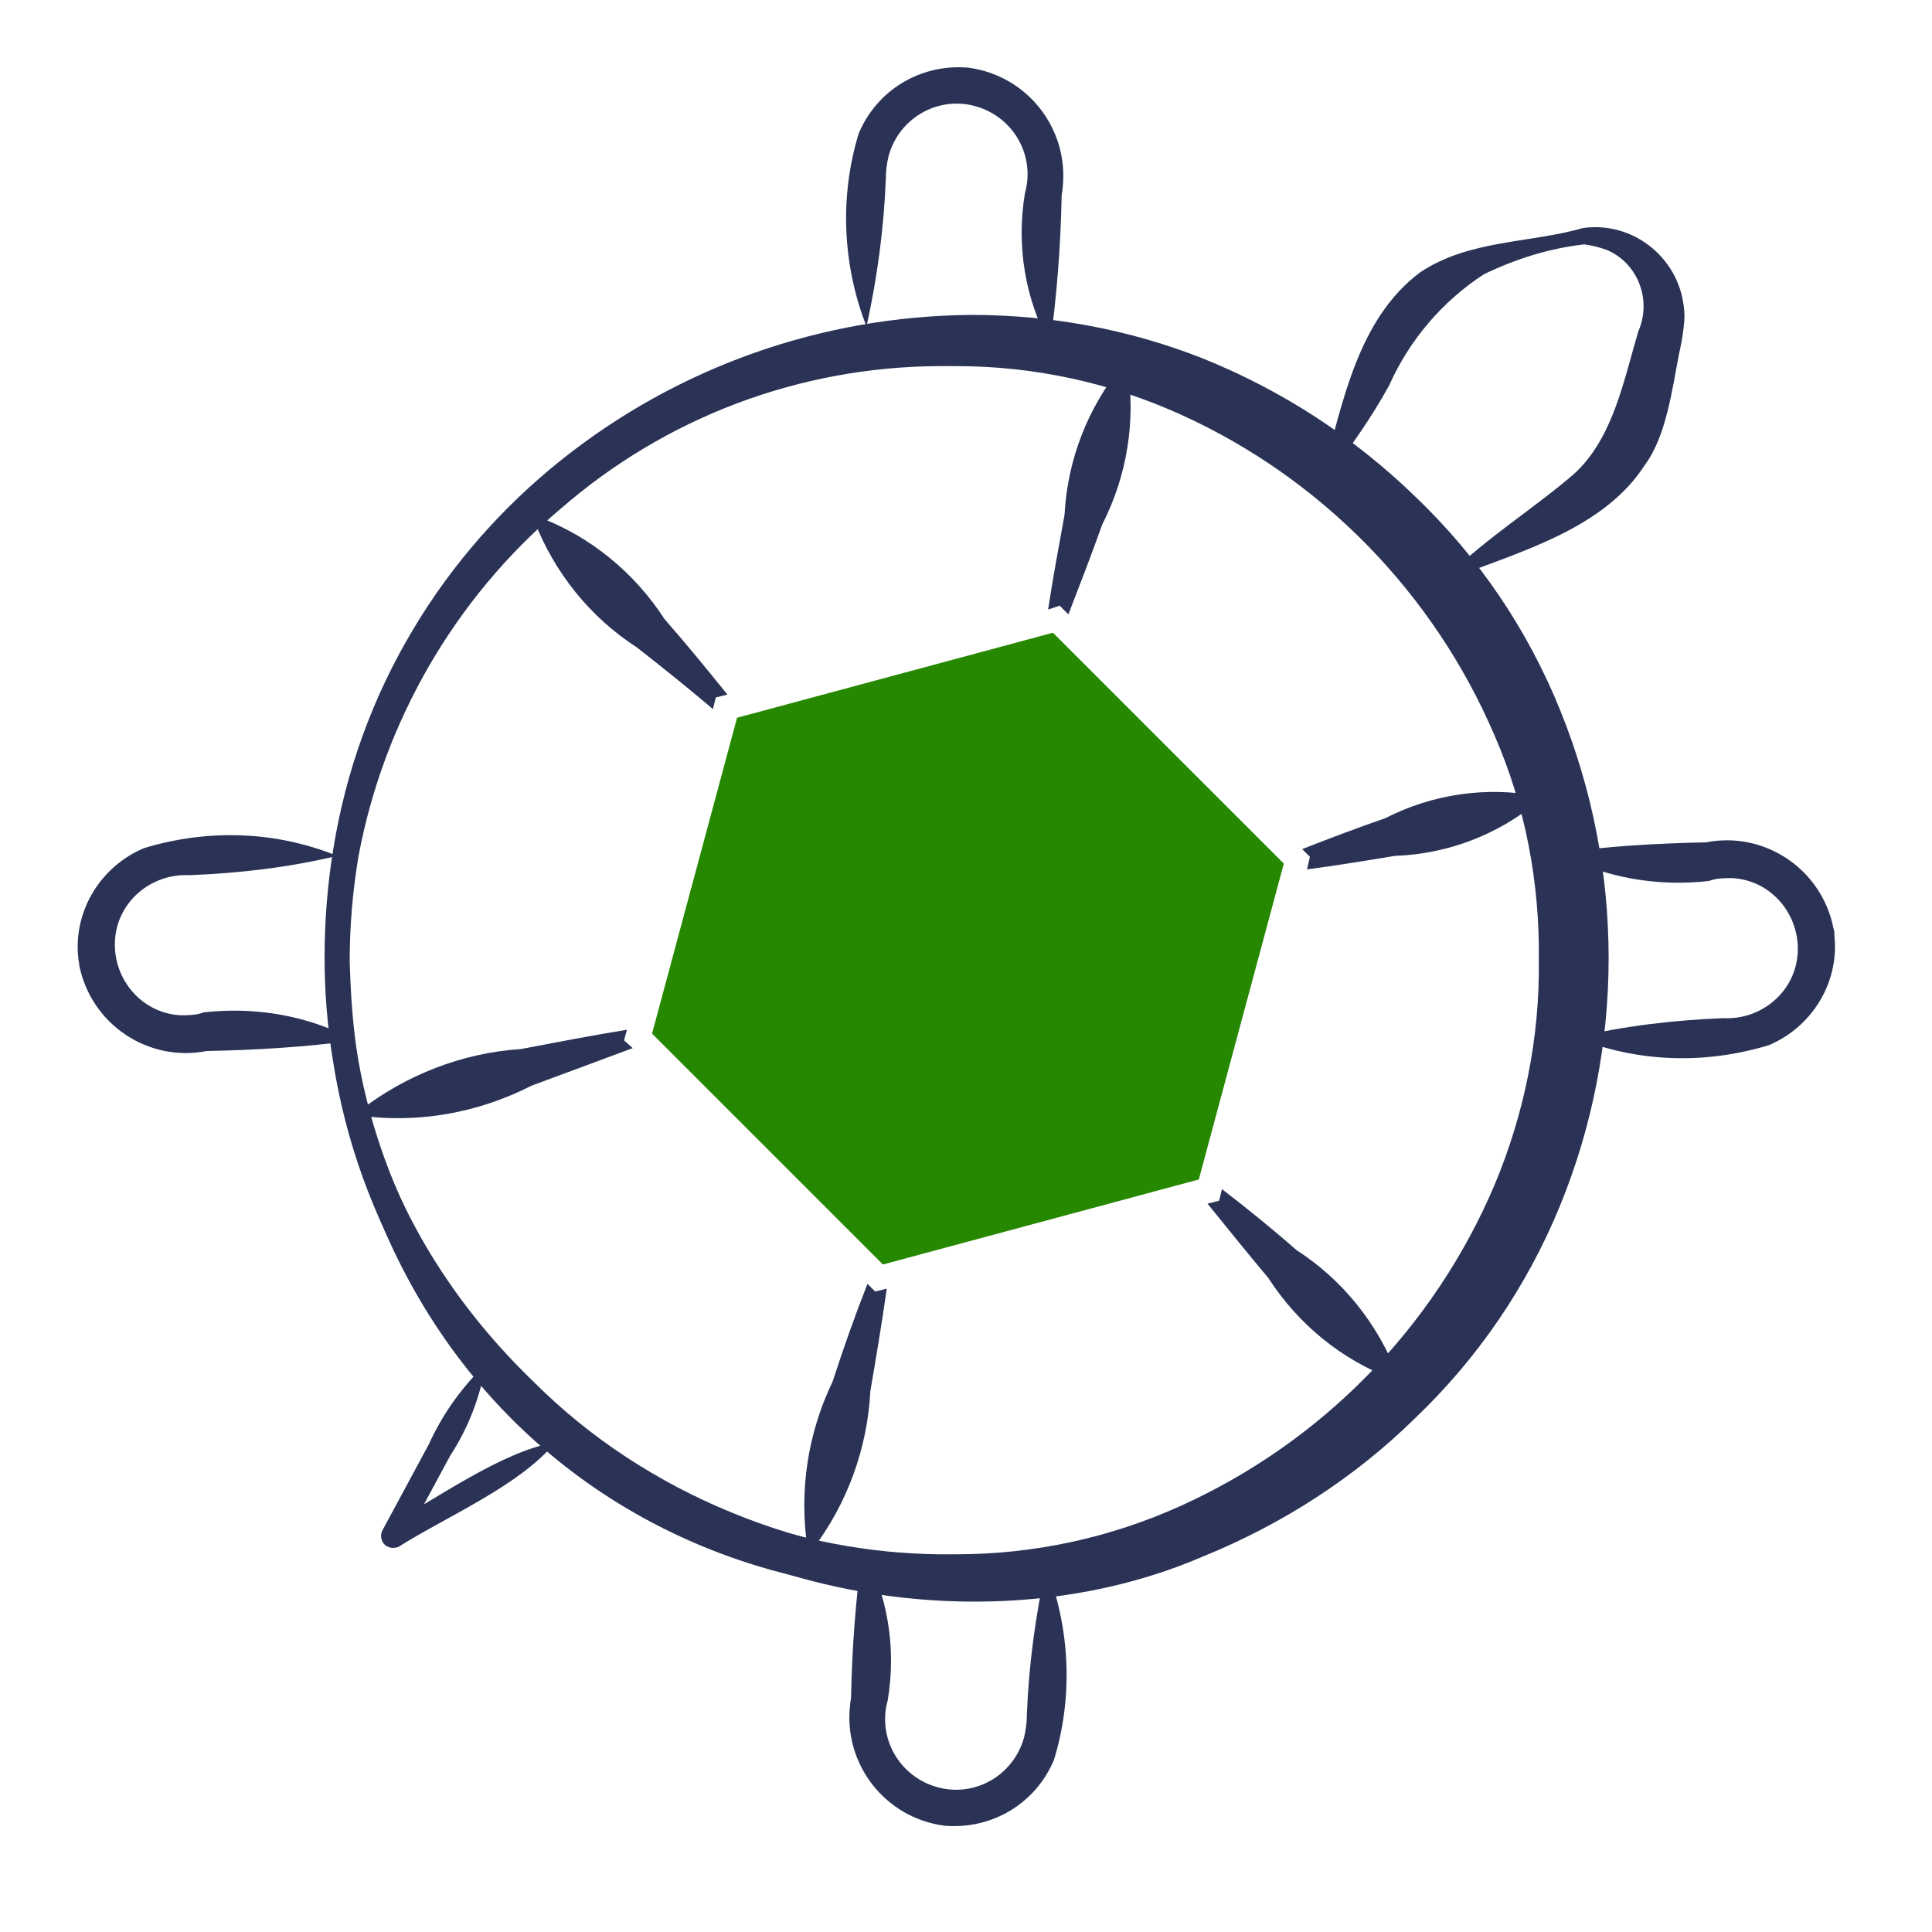
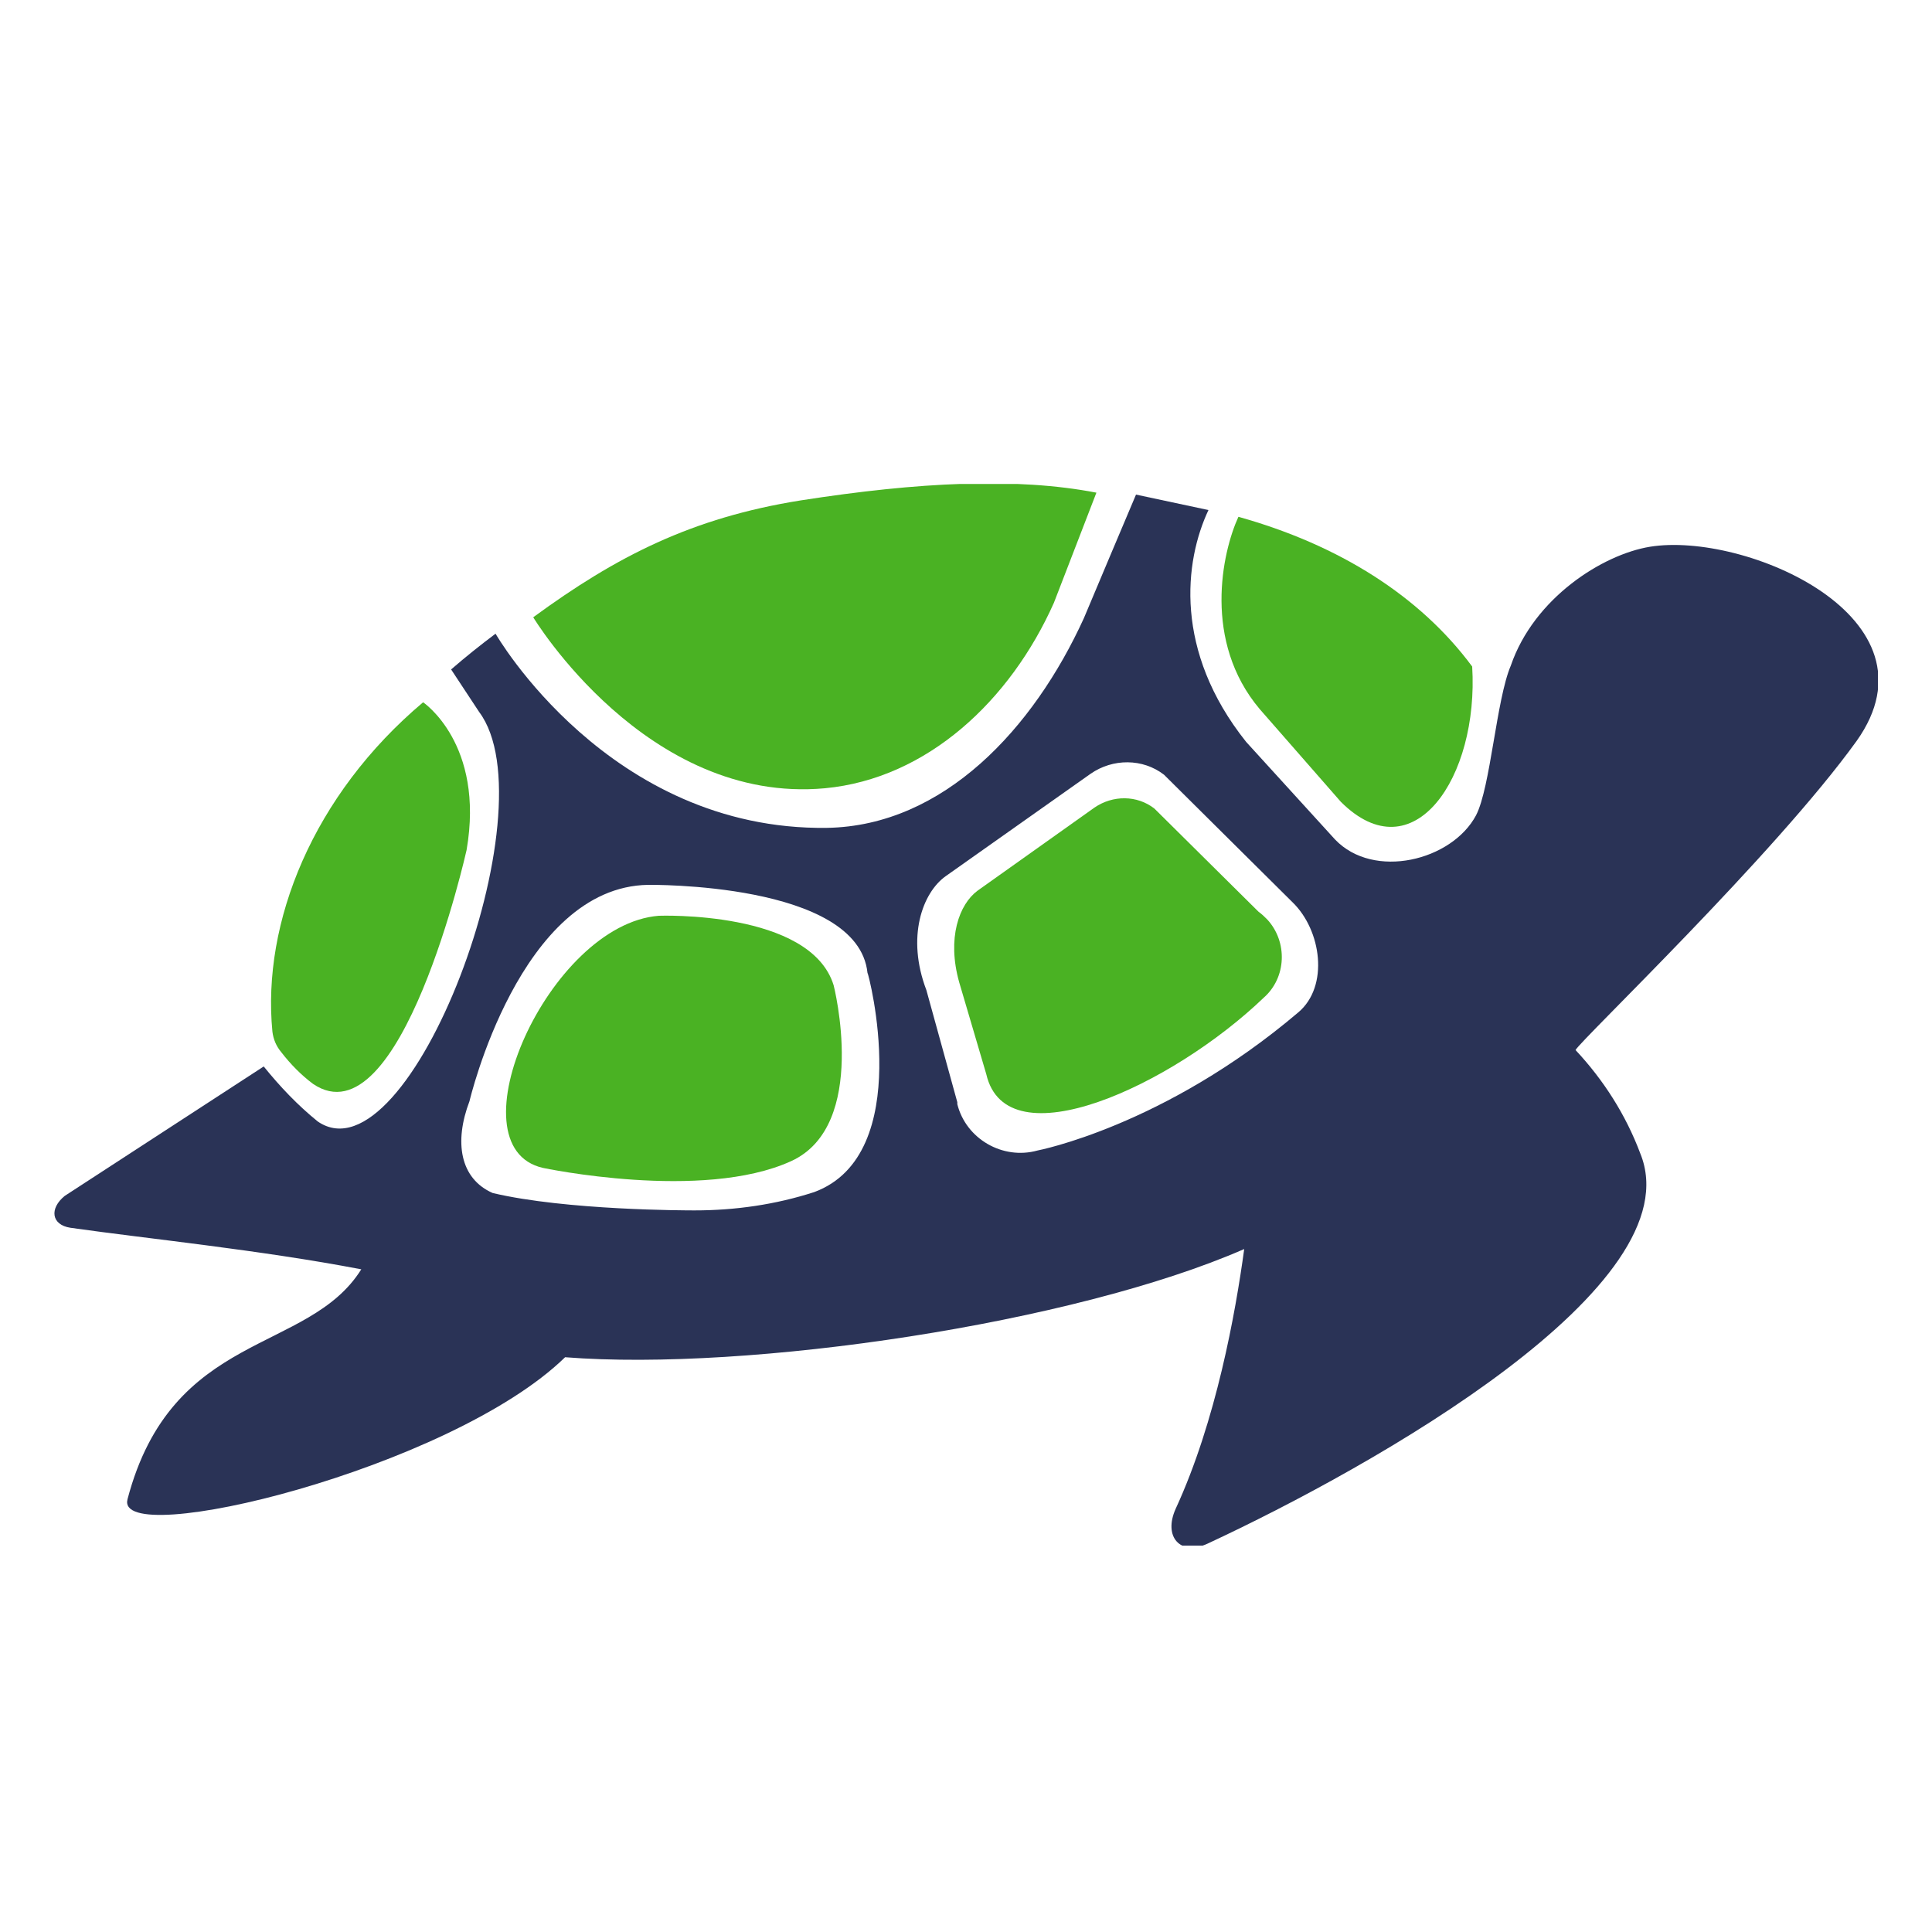
<svg xmlns="http://www.w3.org/2000/svg" xmlns:xlink="http://www.w3.org/1999/xlink" version="1.1" id="レイヤー_1" x="0px" y="0px" viewBox="0 0 200 200" style="enable-background:new 0 0 200 200;" xml:space="preserve">
  <style type="text/css">
- 	.st0{clip-path:url(#SVGID_00000103242276299154994950000007551748509007612335_);}
- 	.st1{fill:#2A3356;}
- 	.st2{fill:#258800;}
- 	.st3{fill:#161D55;}
- 	.st4{fill:#161D55;stroke:#161D55;}
+ 	.st0{clip-path:url(#SVGID_00000175297994097838181260000007315928795555973566_);}
+ 	.st1{clip-path:url(#SVGID_00000084505502535233597750000012732267107780226219_);}
+ 	.st2{fill:#4AB223;}
+ 	.st3{fill:#2A3356;}
</style>
  <g>
    <g>
      <g>
-         <defs>
-           <rect id="SVGID_1_" x="-32240" y="20952" width="200" height="200" />
-         </defs>
-         <clipPath id="SVGID_00000160154392819896152190000010873906161085402287_">
-           <use xlink:href="#SVGID_1_" style="overflow:visible;" />
-         </clipPath>
-         <g id="グループ_56397" transform="translate(-16120 10476)" style="clip-path:url(#SVGID_00000160154392819896152190000010873906161085402287_);">
-           <path id="パス_104938" d="M16261.3-10333.1c-29.4,29.8-79.7,21.9-95-18.3c-18.1-48.5,27.9-97.2,77.1-77.7      C16283.1-10413,16291.3-10362.5,16261.3-10333.1 M16261-10333.4c34.3-35,8-95.4-40.5-95.8c-50.3-0.2-76.2,59.3-39.3,94.7      C16202.2-10313.6,16239.8-10311.5,16261-10333.4" />
-           <path id="パス_104939" d="M16163-10373.9c0.1-51.5,62.2-78,99.5-42c23.4,22.3,23.5,61.7,0,84      C16225.3-10295.9,16163.1-10322.3,16163-10373.9 M16163-10373.9c-0.4,31,26.6,57.4,57.5,56.3c29.9,0,55.8-26.6,55.2-56.3      c0.6-29.7-25.3-56.3-55.2-56.3C16189.6-10431.2,16162.7-10404.9,16163-10373.9" />
-           <path id="パス_104939_-_アウトライン" d="M16222.2-10314.2c-14,0-27.5-4.8-38.4-13.6c-5.5-4.4-10.1-9.7-13.7-15.8      c-3.8-6.3-6.3-13.3-7.4-20.6c-0.6-3.2-0.8-6.5-0.8-9.8c0-3.4,0.2-6.7,0.8-10c1.2-7.2,3.7-14.2,7.5-20.5      c3.6-6,8.2-11.3,13.7-15.7c10.9-8.7,24.3-13.5,38.3-13.5c7.3,0,14.6,1.4,21.4,4.1c7.3,2.9,14,7.3,19.7,12.8      c5.8,5.6,10.4,12.3,13.5,19.8c6,14.8,6,31.3,0,46.1c-3,7.5-7.6,14.2-13.5,19.8c-5.7,5.5-12.4,9.9-19.7,12.8      C16236.8-10315.5,16229.5-10314.2,16222.2-10314.2z M16221.2-10316.4c0.3,0,0.7,0,1,0c7.1,0,14-1.3,20.6-3.9      c7.1-2.8,13.5-7,19-12.4c5.6-5.3,10-11.8,12.9-19c5.8-14.2,5.8-30.1,0-44.4c-2.9-7.2-7.3-13.7-12.9-19      c-5.5-5.3-11.9-9.5-19-12.4c-6.6-2.6-13.5-3.9-20.6-3.9h-0.3c7,0.2,14,1.8,20.4,4.7c13.6,6.2,24.4,17.2,30.3,31      c2.9,6.9,4.4,14.3,4.3,21.8c0.1,7.5-1.3,14.9-4.3,21.8c-5.9,13.7-16.7,24.8-30.3,30.9      C16235.6-10318.1,16228.4-10316.5,16221.2-10316.4L16221.2-10316.4z M16164.9-10364.5c2.3,12.7,8.9,24.2,18.7,32.5      c9.8,8.5,22.2,13.2,35.2,13.3c0.6,0,1.1,0,1.7,0l0,0c7.2,0,14.3-1.6,20.9-4.5c13.1-5.9,23.5-16.5,29.2-29.8      c2.8-6.6,4.2-13.7,4.1-20.9l0,0c0.1-7.2-1.3-14.3-4.1-20.9c-5.6-13.2-16-23.8-29.1-29.8c-6.6-3-13.7-4.5-20.9-4.5l0,0      c-0.6,0-1.1,0-1.7,0c-12.9,0.1-25.3,4.8-35.1,13.2c-9.8,8.3-16.4,19.7-18.7,32.3c-0.5,3.2-0.8,6.4-0.8,9.7l0,0      C16164.2-10370.7,16164.4-10367.6,16164.9-10364.5z" />
-           <path id="パス_104940" d="M16254.6-10419.1c1.8-6.6,3.2-14.3,9-18.6c4.6-3.1,10.1-2.6,15.2-4.2c4.6-0.6,8.8,2.7,9.3,7.2      c0.1,0.6,0.1,1.3,0,1.9c-0.1,0.9-0.3,1.8-0.4,2.6c-0.6,3.2-1.2,7.6-3.1,10.3c-3.9,6-11.6,8.1-18,10.6l-0.2-0.4      c3.6-3.5,7.8-6.1,11.5-9.3c3.7-3.3,4.7-8.8,6-13.3c1.3-2.9,0-6.2-2.8-7.5c-0.7-0.3-1.4-0.5-2.2-0.5c-3.2,0.4-6.4,1.3-9.4,2.7      c-3.9,2.5-6.9,6.1-8.8,10.3c-1.7,3-3.6,5.8-5.7,8.4L16254.6-10419.1z" />
-           <path id="パス_104941" d="M16276.4-10383.8c4.6-0.6,9.2-0.9,13.8-1c5.5-1.1,10.8,2.5,11.8,8c0,0.2,0.1,0.5,0.1,0.7      c0.4,4.3-2,8.4-6.1,10.1c-5.9,1.8-12.2,1.6-18-0.7c4.5-1,9.1-1.7,13.8-1.8c3.6,0.2,6.7-2.5,6.9-6.1s-2.5-6.7-6.1-6.9      c-0.7,0-1.5,0-2.2,0.2C16285.6-10380.6,16280.7-10381.4,16276.4-10383.8" />
-           <path id="パス_104942" d="M16229.2-10430.9c-2.3-4.3-3.1-9.2-2.4-14.1c1-3.5-1.1-7.1-4.6-8.1s-7.1,1.1-8.1,4.6      c-0.2,0.7-0.3,1.4-0.2,2.2c-0.2,4.6-0.8,9.2-1.8,13.8c-2.3-5.7-2.5-12.1-0.7-18c1.7-4,5.8-6.5,10.1-6.1      c5.5,0.7,9.4,5.7,8.8,11.2c0,0.2-0.1,0.5-0.1,0.7C16230.1-10440.1,16229.8-10435.5,16229.2-10430.9" />
-           <path id="パス_104943" d="M16211.7-10319.1c2.3,4.3,3.1,9.2,2.4,14c-1,3.5,1.1,7.1,4.5,8.1c3.5,1,7.1-1.1,8.1-4.5      c0.2-0.7,0.3-1.4,0.2-2.2c0.2-4.6,0.8-9.2,1.8-13.8c2.3,5.7,2.5,12.1,0.7,18c-1.7,4-5.8,6.5-10.1,6.1c-5.5-0.7-9.4-5.7-8.8-11.2      c0-0.2,0.1-0.5,0.1-0.7C16210.8-10310,16211.1-10314.6,16211.7-10319.1" />
-           <path id="パス_104944" d="M16164.5-10366.3c-4.6,0.6-9.2,0.9-13.8,1c-5.5,1.1-10.8-2.5-11.8-8c0-0.2-0.1-0.5-0.1-0.7      c-0.4-4.3,2-8.4,6.1-10.1c5.9-1.8,12.2-1.6,18,0.7c-4.5,1-9.1,1.7-13.8,1.8c-3.6-0.2-6.7,2.5-6.9,6.1s2.5,6.7,6.1,6.9      c0.7,0,1.5,0,2.2-0.2C16155.3-10369.5,16160.2-10368.6,16164.5-10366.3" />
-           <path id="パス_104945" d="M16176.7-10336.3c-0.5,3-1.6,5.9-3.3,8.5l-4.3,8l-1.6-1.5c4.6-2.4,10.5-6.8,15.7-7.7      c-3.3,4-10.2,6.9-14.5,9.7c-0.5,0.3-1.2,0.1-1.5-0.4c-0.2-0.3-0.2-0.7,0-1.1l4.3-8      C16172.7-10331.6,16174.5-10334.1,16176.7-10336.3" />
-           <path id="合体_10" d="M16193.4-10367.3l7.5-28.1l28.1-7.5l20.6,20.6l-7.5,28.1l-28.1,7.5L16193.4-10367.3z" />
-           <path id="合体_10_-_アウトライン" d="M16213.6-10345.5l-21.5-21.5l7.9-29.3l29.3-7.9l21.5,21.5l-7.9,29.3      L16213.6-10345.5z M16194.7-10367.7l19.6,19.6l26.8-7.2l7.2-26.8l-19.6-19.6l-26.8,7.2L16194.7-10367.7z" />
-           <path id="パス_104948" d="M16213-10343l-0.7-0.7c-1.1,3-2.2,6-3.2,9.1c-2.3,4.8-3.2,10.2-2.4,15.5l0.4,0.1      c3.3-4.2,5.2-9.4,5.4-14.7c0.6-3.2,1.1-6.4,1.5-9.5L16213-10343z" />
-           <path id="パス_104949" d="M16189.6-10366.3l0.3-1c-3.3,0.5-6.6,1.1-9.8,1.8c-5.5,0.4-10.7,2.4-15,5.8l0.1,0.4      c5.4,0.7,11-0.3,15.8-2.7c3.2-1.1,6.3-2.3,9.4-3.5L16189.6-10366.3z" />
-           <path id="パス_104950" d="M16197.9-10397.1l0.3-1l1-0.3c-1.9-2.4-3.8-4.7-5.8-7c-2.8-4.3-6.9-7.7-11.8-9.6l-0.3,0.3      c1.9,4.8,5.2,9,9.6,11.8C16193.1-10401,16195.5-10399,16197.9-10397.1" />
-           <path id="パス_104951" d="M16230-10406.7l0.8,0.8c1.1-2.8,2.1-5.5,3.1-8.3c2.3-4.5,3.2-9.7,2.3-14.7l-0.4-0.1      c-3.2,3.9-5.1,8.8-5.4,13.9c-0.6,2.9-1,5.8-1.5,8.8L16230-10406.7z" />
-           <path id="パス_104952" d="M16274.5-10389.1c-4.8-0.9-9.8-0.2-14.1,2c-2.6,0.9-5.2,1.9-7.7,2.9l0.8,0.8l-0.3,1.1      c2.7-0.4,5.5-0.8,8.2-1.3c4.9-0.2,9.6-1.9,13.4-5.1L16274.5-10389.1" />
-           <path id="パス_104953" d="M16252-10346.9c-2.3-1.9-4.6-3.8-6.9-5.7l-0.3,1.1l-1.1,0.3c1.9,2.3,3.7,4.6,5.7,6.9      c2.8,4.3,6.9,7.6,11.6,9.4l0.3-0.3C16259.6-10340,16256.3-10344.1,16252-10346.9" />
+         <g>
+           <defs>
+             <rect id="SVGID_1_" x="-48360" y="31428" width="200" height="200" />
+           </defs>
+           <clipPath id="SVGID_00000011750917529192504790000009804873519023621558_">
+             <use xlink:href="#SVGID_1_" style="overflow:visible;" />
+           </clipPath>
+           <g id="グループ_56397" transform="translate(-16120 10476)" style="clip-path:url(#SVGID_00000011750917529192504790000009804873519023621558_);">
+             <path id="パス_104938" d="M16261.3-10333.1c-29.4,29.8-79.7,21.9-95-18.3c-18.1-48.5,27.9-97.2,77.1-77.7       C16283.1-10413,16291.3-10362.5,16261.3-10333.1 M16261-10333.4c34.3-35,8-95.4-40.5-95.8c-50.3-0.2-76.2,59.3-39.3,94.7       C16202.2-10313.6,16239.8-10311.5,16261-10333.4" />
+             <path id="パス_104939" d="M16163-10373.9c0.1-51.5,62.2-78,99.5-42c23.4,22.3,23.5,61.7,0,84       C16225.3-10295.9,16163.1-10322.3,16163-10373.9 M16163-10373.9c-0.4,31,26.6,57.4,57.5,56.3c29.9,0,55.8-26.6,55.2-56.3       c0.6-29.7-25.3-56.3-55.2-56.3C16189.6-10431.2,16162.7-10404.9,16163-10373.9" />
+             <path id="パス_104939_-_アウトライン" d="M16222.2-10314.2c-14,0-27.5-4.8-38.4-13.6c-5.5-4.4-10.1-9.7-13.7-15.8       c-3.8-6.3-6.3-13.3-7.4-20.6c-0.6-3.2-0.8-6.5-0.8-9.8c0-3.4,0.2-6.7,0.8-10c1.2-7.2,3.7-14.2,7.5-20.5       c3.6-6,8.2-11.3,13.7-15.7c10.9-8.7,24.3-13.5,38.3-13.5c7.3,0,14.6,1.4,21.4,4.1c7.3,2.9,14,7.3,19.7,12.8       c5.8,5.6,10.4,12.3,13.5,19.8c6,14.8,6,31.3,0,46.1c-3,7.5-7.6,14.2-13.5,19.8c-5.7,5.5-12.4,9.9-19.7,12.8       C16236.8-10315.5,16229.5-10314.2,16222.2-10314.2z M16221.2-10316.4c0.3,0,0.7,0,1,0c7.1,0,14-1.3,20.6-3.9       c7.1-2.8,13.5-7,19-12.4c5.6-5.3,10-11.8,12.9-19c5.8-14.2,5.8-30.1,0-44.4c-2.9-7.2-7.3-13.7-12.9-19       c-5.5-5.3-11.9-9.5-19-12.4c-6.6-2.6-13.5-3.9-20.6-3.9h-0.3c7,0.2,14,1.8,20.4,4.7c13.6,6.2,24.4,17.2,30.3,31       c2.9,6.9,4.4,14.3,4.3,21.8c0.1,7.5-1.3,14.9-4.3,21.8c-5.9,13.7-16.7,24.8-30.3,30.9       C16235.6-10318.1,16228.4-10316.5,16221.2-10316.4L16221.2-10316.4z M16164.9-10364.5c2.3,12.7,8.9,24.2,18.7,32.5       c9.8,8.5,22.2,13.2,35.2,13.3c0.6,0,1.1,0,1.7,0l0,0c7.2,0,14.3-1.6,20.9-4.5c13.1-5.9,23.5-16.5,29.2-29.8       c2.8-6.6,4.2-13.7,4.1-20.9l0,0c0.1-7.2-1.3-14.3-4.1-20.9c-5.6-13.2-16-23.8-29.1-29.8c-6.6-3-13.7-4.5-20.9-4.5l0,0       c-0.6,0-1.1,0-1.7,0c-12.9,0.1-25.3,4.8-35.1,13.2c-9.8,8.3-16.4,19.7-18.7,32.3c-0.5,3.2-0.8,6.4-0.8,9.7l0,0       C16164.2-10370.7,16164.4-10367.6,16164.9-10364.5z" />
+             <path id="パス_104940" d="M16254.6-10419.1c1.8-6.6,3.2-14.3,9-18.6c4.6-3.1,10.1-2.6,15.2-4.2c4.6-0.6,8.8,2.7,9.3,7.2       c0.1,0.6,0.1,1.3,0,1.9c-0.1,0.9-0.3,1.8-0.4,2.6c-0.6,3.2-1.2,7.6-3.1,10.3c-3.9,6-11.6,8.1-18,10.6l-0.2-0.4       c3.6-3.5,7.8-6.1,11.5-9.3c3.7-3.3,4.7-8.8,6-13.3c1.3-2.9,0-6.2-2.8-7.5c-0.7-0.3-1.4-0.5-2.2-0.5c-3.2,0.4-6.4,1.3-9.4,2.7       c-3.9,2.5-6.9,6.1-8.8,10.3c-1.7,3-3.6,5.8-5.7,8.4L16254.6-10419.1z" />
+             <path id="パス_104941" d="M16276.4-10383.8c4.6-0.6,9.2-0.9,13.8-1c5.5-1.1,10.8,2.5,11.8,8c0,0.2,0.1,0.5,0.1,0.7       c0.4,4.3-2,8.4-6.1,10.1c-5.9,1.8-12.2,1.6-18-0.7c4.5-1,9.1-1.7,13.8-1.8c3.6,0.2,6.7-2.5,6.9-6.1s-2.5-6.7-6.1-6.9       c-0.7,0-1.5,0-2.2,0.2C16285.6-10380.6,16280.7-10381.4,16276.4-10383.8" />
+             <path id="パス_104942" d="M16229.2-10430.9c-2.3-4.3-3.1-9.2-2.4-14.1c1-3.5-1.1-7.1-4.6-8.1s-7.1,1.1-8.1,4.6       c-0.2,0.7-0.3,1.4-0.2,2.2c-0.2,4.6-0.8,9.2-1.8,13.8c-2.3-5.7-2.5-12.1-0.7-18c1.7-4,5.8-6.5,10.1-6.1       c5.5,0.7,9.4,5.7,8.8,11.2c0,0.2-0.1,0.5-0.1,0.7C16230.1-10440.1,16229.8-10435.5,16229.2-10430.9" />
+             <path id="パス_104943" d="M16211.7-10319.1c2.3,4.3,3.1,9.2,2.4,14c-1,3.5,1.1,7.1,4.5,8.1c3.5,1,7.1-1.1,8.1-4.5       c0.2-0.7,0.3-1.4,0.2-2.2c0.2-4.6,0.8-9.2,1.8-13.8c2.3,5.7,2.5,12.1,0.7,18c-1.7,4-5.8,6.5-10.1,6.1       c-5.5-0.7-9.4-5.7-8.8-11.2c0-0.2,0.1-0.5,0.1-0.7C16210.8-10310,16211.1-10314.6,16211.7-10319.1" />
+             <path id="パス_104944" d="M16164.5-10366.3c-4.6,0.6-9.2,0.9-13.8,1c-5.5,1.1-10.8-2.5-11.8-8c0-0.2-0.1-0.5-0.1-0.7       c-0.4-4.3,2-8.4,6.1-10.1c5.9-1.8,12.2-1.6,18,0.7c-4.5,1-9.1,1.7-13.8,1.8c-3.6-0.2-6.7,2.5-6.9,6.1s2.5,6.7,6.1,6.9       c0.7,0,1.5,0,2.2-0.2C16155.3-10369.5,16160.2-10368.6,16164.5-10366.3" />
+             <path id="パス_104945" d="M16176.7-10336.3c-0.5,3-1.6,5.9-3.3,8.5l-4.3,8l-1.6-1.5c4.6-2.4,10.5-6.8,15.7-7.7       c-3.3,4-10.2,6.9-14.5,9.7c-0.5,0.3-1.2,0.1-1.5-0.4c-0.2-0.3-0.2-0.7,0-1.1l4.3-8       C16172.7-10331.6,16174.5-10334.1,16176.7-10336.3" />
+             <path id="合体_10" d="M16193.4-10367.3l7.5-28.1l28.1-7.5l20.6,20.6l-7.5,28.1l-28.1,7.5L16193.4-10367.3z" />
+             <path id="合体_10_-_アウトライン" d="M16213.6-10345.5l-21.5-21.5l7.9-29.3l29.3-7.9l21.5,21.5l-7.9,29.3       L16213.6-10345.5z M16194.7-10367.7l19.6,19.6l26.8-7.2l7.2-26.8l-19.6-19.6l-26.8,7.2L16194.7-10367.7z" />
+             <path id="パス_104948" d="M16213-10343l-0.7-0.7c-1.1,3-2.2,6-3.2,9.1c-2.3,4.8-3.2,10.2-2.4,15.5l0.4,0.1       c3.3-4.2,5.2-9.4,5.4-14.7c0.6-3.2,1.1-6.4,1.5-9.5L16213-10343z" />
+             <path id="パス_104949" d="M16189.6-10366.3l0.3-1c-3.3,0.5-6.6,1.1-9.8,1.8c-5.5,0.4-10.7,2.4-15,5.8l0.1,0.4       c5.4,0.7,11-0.3,15.8-2.7c3.2-1.1,6.3-2.3,9.4-3.5L16189.6-10366.3z" />
+             <path id="パス_104950" d="M16197.9-10397.1l0.3-1l1-0.3c-1.9-2.4-3.8-4.7-5.8-7c-2.8-4.3-6.9-7.7-11.8-9.6l-0.3,0.3       c1.9,4.8,5.2,9,9.6,11.8C16193.1-10401,16195.5-10399,16197.9-10397.1" />
+             <path id="パス_104951" d="M16230-10406.7l0.8,0.8c1.1-2.8,2.1-5.5,3.1-8.3c2.3-4.5,3.2-9.7,2.3-14.7l-0.4-0.1       c-3.2,3.9-5.1,8.8-5.4,13.9c-0.6,2.9-1,5.8-1.5,8.8L16230-10406.7z" />
+             <path id="パス_104952" d="M16274.5-10389.1c-4.8-0.9-9.8-0.2-14.1,2c-2.6,0.9-5.2,1.9-7.7,2.9l0.8,0.8l-0.3,1.1       c2.7-0.4,5.5-0.8,8.2-1.3c4.9-0.2,9.6-1.9,13.4-5.1L16274.5-10389.1" />
+             <path id="パス_104953" d="M16252-10346.9c-2.3-1.9-4.6-3.8-6.9-5.7l-0.3,1.1l-1.1,0.3c1.9,2.3,3.7,4.6,5.7,6.9       c2.8,4.3,6.9,7.6,11.6,9.4l0.3-0.3C16259.6-10340,16256.3-10344.1,16252-10346.9" />
+           </g>
        </g>
      </g>
    </g>
  </g>
-   <g id="グループ_56397_00000176728754093775902900000015200100468057489548_" transform="translate(-16120 10476)">
-     <path id="パス_104938_00000083072761095935311800000011910922667641820077_" class="st1" d="M16264.5-10331.2   c-32.8,33.2-88.9,24.4-105.9-20.4c-20.2-54.1,31.1-108.4,86-86.6C16288.8-10420.3,16298-10364.1,16264.5-10331.2 M16264.2-10331.6   c38.2-39,9-106.4-45.1-106.8c-56.1-0.2-84.9,66-43.8,105.5C16198.6-10309.6,16240.6-10307.2,16264.2-10331.6" />
-     <path id="パス_104939_00000058582223204552195950000004131745884675209393_" class="st1" d="M16155-10376.7   c0.1-57.4,69.3-86.9,110.9-46.8c26.1,24.8,26.1,68.8,0,93.6C16224.4-10289.8,16155.1-10319.3,16155-10376.7 M16155-10376.7   c-0.4,34.6,29.6,63.9,64,62.8c33.4,0,62.2-29.6,61.5-62.8c0.7-33.2-28.2-62.8-61.5-62.8   C16184.6-10440.6,16154.6-10411.3,16155-10376.7" />
-     <path id="パス_104939_-_アウトライン_00000073718031790077155030000004349179619602589375_" class="st1" d="   M16220.9-10310.2c-15.6,0-30.6-5.4-42.8-15.2c-6.1-4.9-11.3-10.8-15.3-17.6c-4.2-7.1-7-14.8-8.3-23c-0.6-3.6-0.9-7.2-0.9-10.9   c0-3.8,0.3-7.5,0.9-11.2c1.3-8.1,4.1-15.8,8.3-22.8c4-6.7,9.2-12.6,15.2-17.4c12.1-9.7,27.1-15,42.6-15.1c8.2,0,16.3,1.5,23.9,4.5   c8.2,3.3,15.6,8.1,22,14.3c6.5,6.2,11.6,13.7,15,22.1c6.7,16.5,6.7,34.9,0,51.3c-3.4,8.3-8.5,15.8-15,22   c-6.3,6.2-13.8,11-21.9,14.3C16237.2-10311.7,16229.1-10310.2,16220.9-10310.2z M16219.8-10312.7c0.4,0,0.7,0,1.1,0   c7.9,0,15.7-1.5,23-4.4c7.9-3.2,15.1-7.8,21.1-13.8c6.3-6,11.2-13.2,14.4-21.2c6.4-15.9,6.4-33.6,0-49.4c-3.2-8-8.1-15.2-14.4-21.2   c-6.1-5.9-13.3-10.6-21.1-13.8c-7.3-2.9-15.1-4.4-23-4.4h-0.3c7.8,0.2,15.6,2,22.7,5.2c15.2,6.9,27.2,19.2,33.8,34.5   c3.3,7.7,4.9,16,4.8,24.3c0.1,8.3-1.5,16.6-4.8,24.3c-6.5,15.3-18.6,27.6-33.8,34.5   C16235.9-10314.6,16227.9-10312.8,16219.8-10312.7L16219.8-10312.7z M16157.1-10366.2c2.5,14.1,9.9,26.9,20.8,36.2   c10.9,9.5,24.8,14.7,39.2,14.9c0.6,0,1.3,0,1.9,0l0,0c8,0,15.9-1.7,23.2-5c14.6-6.6,26.2-18.4,32.5-33.2c3.1-7.4,4.7-15.3,4.6-23.3   l0,0c0.1-8-1.4-16-4.6-23.3c-6.3-14.7-17.9-26.6-32.5-33.2c-7.3-3.3-15.2-5-23.2-5l0,0c-0.6,0-1.3,0-1.9,0   c-14.4,0.1-28.2,5.3-39.1,14.8c-10.9,9.2-18.3,22-20.9,36c-0.6,3.6-0.9,7.2-0.9,10.8l0,0   C16156.3-10373.2,16156.5-10369.7,16157.1-10366.2z" />
-     <path id="パス_104940_00000114752444476314369150000018205631892838791091_" class="st1" d="M16257-10427.1   c2-7.3,3.6-15.9,10-20.7c5.1-3.4,11.3-3,16.9-4.6c5.1-0.7,9.8,3,10.4,8.1c0.1,0.7,0.1,1.4,0,2.1c-0.1,1-0.3,2-0.5,2.9   c-0.7,3.6-1.3,8.4-3.5,11.4c-4.3,6.7-13,9-20.1,11.8l-0.2-0.4c4-3.9,8.7-6.8,12.9-10.4c4.1-3.7,5.2-9.8,6.7-14.8   c1.4-3.2,0-7-3.2-8.4c-0.8-0.3-1.6-0.5-2.4-0.6c-3.6,0.4-7.1,1.5-10.4,3.1c-4.3,2.8-7.7,6.8-9.8,11.5c-1.8,3.3-4,6.4-6.3,9.4   L16257-10427.1z" />
-     <path id="パス_104941_00000176735219108884097720000018268192535668419973_" class="st1" d="M16281.3-10387.7   c5.1-0.7,10.2-1,15.3-1.1c6.1-1.2,12,2.8,13.2,8.9c0.1,0.3,0.1,0.5,0.1,0.8c0.5,4.8-2.3,9.4-6.8,11.3c-6.6,2-13.6,1.8-20-0.8   c5-1.2,10.2-1.8,15.3-2c4,0.2,7.5-2.8,7.7-6.8s-2.8-7.5-6.8-7.7c-0.8,0-1.6,0-2.4,0.3   C16291.6-10384.2,16286.1-10385.1,16281.3-10387.7" />
-     <path id="パス_104942_00000071527899185715029750000004759973843021333688_" class="st1" d="M16228.7-10440.3   c-2.6-4.8-3.5-10.3-2.6-15.7c1.1-3.9-1.2-7.9-5.1-9c-3.9-1.1-7.9,1.2-9,5.1c-0.2,0.8-0.3,1.6-0.3,2.4c-0.2,5.2-0.9,10.3-2,15.3   c-2.5-6.4-2.8-13.5-0.8-20c1.9-4.5,6.4-7.2,11.3-6.8c6.2,0.8,10.5,6.4,9.8,12.5c0,0.3-0.1,0.5-0.1,0.8   C16229.8-10450.5,16229.4-10445.4,16228.7-10440.3" />
-     <path id="パス_104943_00000035513954798562510300000009816261935650330781_" class="st1" d="M16209.3-10315.7   c2.6,4.8,3.5,10.3,2.6,15.7c-1.1,3.9,1.2,7.9,5.1,9c3.9,1.1,7.9-1.2,9-5.1c0.2-0.8,0.3-1.6,0.3-2.4c0.2-5.2,0.9-10.3,2-15.3   c2.5,6.4,2.8,13.5,0.8,20c-1.9,4.5-6.4,7.2-11.3,6.8c-6.2-0.8-10.5-6.4-9.8-12.5c0-0.3,0.1-0.5,0.1-0.8   C16208.2-10305.5,16208.6-10310.6,16209.3-10315.7" />
-     <path id="パス_104944_00000122721124225290011660000008457855502973201053_" class="st1" d="M16156.7-10368.3   c-5.1,0.7-10.2,1-15.3,1.1c-6.1,1.2-12-2.8-13.2-8.9c0-0.3-0.1-0.5-0.1-0.8c-0.5-4.8,2.3-9.4,6.8-11.3c6.6-2,13.6-1.8,20,0.8   c-5,1.2-10.2,1.8-15.3,2c-4-0.2-7.5,2.8-7.7,6.8s2.8,7.5,6.8,7.7c0.8,0,1.6,0,2.4-0.3   C16146.4-10371.8,16151.9-10370.9,16156.7-10368.3" />
-     <path id="パス_104945_00000166667824225776917830000006120574443756549795_" class="st1" d="M16170.3-10334.8   c-0.6,3.4-1.8,6.6-3.7,9.5l-4.8,8.9l-1.7-1.7c5.1-2.7,11.7-7.6,17.4-8.6c-3.7,4.5-11.3,7.7-16.2,10.8c-0.6,0.3-1.4,0.1-1.7-0.5   c-0.2-0.4-0.2-0.8,0-1.2l4.8-8.9C16165.8-10329.6,16167.8-10332.4,16170.3-10334.8" />
-     <path id="合体_10_00000048500856678039919040000004823037227178495410_" class="st2" d="M16188.9-10369.4l8.4-31.3l31.3-8.4   l22.9,22.9l-8.4,31.3l-31.3,8.4L16188.9-10369.4z" />
-     <path id="合体_10_-_アウトライン_00000039856475077854680090000002148601006913425034_" class="st2" d="M16211.4-10345.1   l-23.9-23.9l8.8-32.7l32.7-8.8l23.9,23.9l-8.8,32.7L16211.4-10345.1z M16190.3-10369.8l21.9,21.9l29.9-8l8-29.9l-21.9-21.9l-29.9,8   L16190.3-10369.8z" />
-     <path id="パス_104948_00000169525684539339138940000002918610829683955343_" class="st1" d="M16210.6-10342.3l-0.8-0.8   c-1.3,3.3-2.5,6.7-3.6,10.1c-2.6,5.4-3.5,11.4-2.6,17.3l0.5,0.1c3.6-4.7,5.7-10.5,6-16.4c0.6-3.5,1.2-7.1,1.7-10.6L16210.6-10342.3   z" />
-     <path id="パス_104949_00000145043050351752553650000014382548530283556486_" class="st1" d="M16184.6-10368.3l0.3-1.1   c-3.7,0.6-7.3,1.3-11,2c-6.1,0.4-11.9,2.7-16.7,6.4l0.1,0.5c6.1,0.8,12.2-0.3,17.7-3.1c3.5-1.3,7-2.6,10.5-3.9L16184.6-10368.3z" />
-     <path id="パス_104950_00000047035032845989096070000004444097699263824045_" class="st1" d="M16193.8-10402.6l0.3-1.2l1.2-0.3   c-2.1-2.6-4.3-5.3-6.5-7.8c-3.1-4.8-7.7-8.6-13.1-10.6l-0.4,0.4c2.1,5.4,5.8,10,10.6,13.1   C16188.6-10406.9,16191.2-10404.8,16193.8-10402.6" />
-     <path id="パス_104951_00000172428705404097905640000014909807157188027037_" class="st1" d="M16229.7-10413.3l0.9,0.9   c1.2-3.1,2.4-6.2,3.5-9.3c2.6-5.1,3.5-10.8,2.6-16.4l-0.5-0.1c-3.6,4.4-5.7,9.8-6,15.5c-0.6,3.3-1.2,6.5-1.7,9.8L16229.7-10413.3z" />
-     <path id="パス_104952_00000044864682098900426300000008600173226607553943_" class="st1" d="M16279.2-10393.6   c-5.4-1-10.9-0.2-15.8,2.3c-2.9,1-5.8,2.1-8.6,3.2l0.8,0.8l-0.3,1.3c3-0.4,6.1-0.9,9.1-1.4c5.5-0.2,10.7-2.2,14.9-5.7   L16279.2-10393.6" />
-     <path id="パス_104953_00000049206232542202179320000006078682370056460172_" class="st1" d="M16254.2-10346.6   c-2.5-2.2-5.1-4.3-7.7-6.3l-0.3,1.2l-1.2,0.3c2.1,2.6,4.2,5.2,6.3,7.7c3.1,4.8,7.6,8.5,13,10.5l0.4-0.4   C16262.6-10339,16259-10343.5,16254.2-10346.6" />
-   </g>
-   <g id="グループ_56396" transform="translate(-16097 10481.66)">
-     <path id="パス_104938_00000143597491869899351890000014517310565212413323_" class="st3" d="M16187.8-10086.9   c-29.1,29.5-78.8,21.5-93.9-18.2c-18-48,27.5-96.2,76.2-76.8C16209.1-10165.7,16217.3-10116,16187.8-10086.9 M16187.3-10087.1   c34-34.6,8-94.4-40-94.6c-49.7-0.2-75.3,58.6-38.9,93.5C16129.1-10067.6,16166.4-10065.6,16187.3-10087.1" />
-     <path id="パス_104939_00000053524181471737913280000011948803335923196298_" class="st4" d="M16090.5-10127.1   c0-50.9,61.5-77.1,98.4-41.5c23.1,22,23.1,61.1,0,83.1C16152-10050,16090.7-10076.2,16090.5-10127.1 M16090.5-10127.1   c-0.4,30.6,26.2,56.6,56.8,55.7c29.5,0,55.1-26.2,54.6-55.7c0.7-29.3-24.9-55.7-54.6-55.7   C16116.7-10183.9,16090.3-10158,16090.5-10127.1" />
-     <path id="パス_104940_00000072976821055461959800000005676465059979491987_" class="st3" d="M16181.1-10171.9   c1.8-6.4,3.1-14.2,8.9-18.4c4.4-3.1,10-2.7,15.1-4.2c4.4-0.7,8.7,2.7,9.3,7.1c0,0.7,0,1.3,0,1.8c0,0.9-0.2,1.8-0.4,2.7   c-0.7,3.1-1.1,7.6-3.1,10.2c-3.8,6-11.5,8-17.8,10.4l-0.2-0.4c3.6-3.6,7.8-6,11.3-9.1c3.6-3.3,4.7-8.7,6-13.1   c1.3-2.9,0-6.2-2.9-7.6c-0.7-0.2-1.3-0.4-2.2-0.4c-3.1,0.4-6.4,1.3-9.3,2.7c-3.8,2.4-6.9,6-8.7,10.2c-1.6,2.9-3.6,5.8-5.6,8.2   L16181.1-10171.9z" />
-     <path id="パス_104941_00000115516084128667287740000010230473680494265511_" class="st3" d="M16202.6-10136.9   c4.4-0.7,9.1-0.9,13.5-0.9c5.3-1.1,10.7,2.4,11.8,7.8c0,0.2,0,0.4,0,0.7c0.4,4.2-2,8.4-6,10c-5.8,1.8-12,1.6-17.8-0.7   c4.4-1.1,9.1-1.6,13.5-1.8c3.6,0.2,6.7-2.4,6.9-6c0.2-3.6-2.4-6.7-6-6.9c-0.7,0-1.3,0-2.2,0.2   C16211.7-10133.8,16206.9-10134.6,16202.6-10136.9" />
-     <path id="パス_104942_00000103246904139484743250000013399687413355543994_" class="st3" d="M16156-10183.5   c-2.2-4.2-3.1-9.1-2.4-14c0.9-3.6-1.1-7.1-4.4-8c-3.6-0.9-7.1,1.1-8,4.4c-0.2,0.7-0.2,1.3-0.2,2.2c-0.2,4.7-0.9,9.1-1.8,13.5   c-2.2-5.8-2.4-12-0.7-17.8c1.6-4,5.8-6.4,10-6c5.6,0.7,9.3,5.6,8.7,11.1c0,0.2,0,0.4,0,0.7   C16156.9-10192.6,16156.4-10188.2,16156-10183.5" />
-     <path id="パス_104943_00000036243481800797696830000011093495696630524603_" class="st3" d="M16138.7-10073.1   c2.2,4.2,3.1,9.1,2.4,14c-0.9,3.6,1.1,7.1,4.4,8c3.6,0.9,7.1-1.1,8-4.4c0.2-0.7,0.2-1.3,0.2-2.2c0.2-4.7,0.9-9.1,1.8-13.5   c2.2,5.8,2.4,12,0.7,17.8c-1.6,4-5.8,6.4-10,6c-5.6-0.7-9.3-5.6-8.7-11.1c0-0.2,0-0.4,0-0.7   C16137.8-10064,16138-10068.7,16138.7-10073.1" />
-     <path id="パス_104944_00000102504238149251275850000017896745369347357344_" class="st3" d="M16092-10119.8   c-4.4,0.7-9.1,0.9-13.5,0.9c-5.3,1.1-10.7-2.4-11.8-7.8c0-0.2,0-0.4,0-0.7c-0.4-4.2,2-8.4,6-10c5.8-1.8,12-1.6,17.8,0.7   c-4.4,1.1-9.1,1.6-13.5,1.8c-3.6-0.2-6.7,2.4-6.9,6c-0.2,3.6,2.4,6.7,6,6.9c0.7,0,1.6,0,2.2-0.2   C16082.9-10122.9,16087.8-10122,16092-10119.8" />
-     <path id="パス_104945_00000042734051107298347480000003297933640532626347_" class="st3" d="M16104-10090   c-0.4,3.1-1.6,5.8-3.3,8.4l-4.2,8l-1.6-1.6c4.4-2.4,10.4-6.7,15.5-7.6c-3.3,4-10,6.9-14.4,9.5c-0.4,0.2-1.1,0.2-1.6-0.4   c-0.2-0.2-0.2-0.7,0-1.1l4.2-8C16100-10085.3,16101.8-10088,16104-10090" />
-     <path id="合体_10_00000044887227700920294080000001880202773779833533_" class="st2" d="M16120.5-10120.6l7.3-27.8l27.8-7.3   l20.2,20.2l-7.3,27.8l-27.8,7.3L16120.5-10120.6z" />
-     <path id="パス_104948_00000180331203890376170990000013023016573895454628_" class="st3" d="M16139.8-10096.7l-0.7-0.7   c-1.1,2.9-2.2,6-3.1,8.9c-2.2,4.7-3.1,10-2.4,15.3h0.4c3.3-4.2,5.1-9.3,5.3-14.7c0.7-3.1,1.1-6.2,1.6-9.3L16139.8-10096.7z" />
-     <path id="パス_104949_00000026841594640389017930000015086513607168113595_" class="st3" d="M16116.9-10119.8l0.2-0.9   c-3.3,0.4-6.4,1.1-9.8,1.8c-5.3,0.4-10.7,2.4-14.9,5.8l0.2,0.4c5.3,0.7,10.9-0.2,15.5-2.7c3.1-1.1,6.2-2.2,9.3-3.6L16116.9-10119.8   z" />
-     <path id="パス_104950_00000160192430334144811130000001454509169795401147_" class="st3" d="M16124.9-10150.2l0.2-1.1l1.1-0.2   c-1.8-2.4-3.8-4.7-5.8-6.9c-2.9-4.2-6.9-7.6-11.5-9.5l-0.2,0.2c1.8,4.9,5.1,8.9,9.5,11.5   C16120.2-10154,16122.7-10152,16124.9-10150.2" />
-     <path id="パス_104951_00000006706659570547649010000013130448773395796641_" class="st3" d="M16156.7-10159.7l0.7,0.7   c1.1-2.7,2.2-5.6,3.1-8.2c2.2-4.4,3.1-9.5,2.2-14.7l-0.4-0.2c-3.1,4-5.1,8.7-5.3,13.8c-0.4,2.9-1.1,5.8-1.6,8.7L16156.7-10159.7z" />
-     <path id="パス_104952_00000022529747928821870090000002081598424367015865_" class="st3" d="M16200.6-10142.2   c-4.7-0.9-9.8-0.2-14,2c-2.7,0.9-5.1,1.8-7.6,2.9l0.7,0.7l-0.2,1.1c2.7-0.4,5.3-0.9,8-1.3c4.9-0.2,9.5-2,13.1-5.1V-10142.2" />
-     <path id="パス_104953_00000182510232254417166500000010388253246947700369_" class="st3" d="M16178.4-10100.4   c-2.2-2-4.4-3.8-6.9-5.6l-0.2,1.1l-1.1,0.2c1.8,2.2,3.8,4.7,5.6,6.9c2.7,4.2,6.7,7.6,11.5,9.3l0.2-0.2   C16186-10093.8,16182.6-10097.8,16178.4-10100.4" />
+   <g>
+     <defs>
+       <rect id="SVGID_00000031895146510539750010000008548621144638152093_" x="5.6" y="50.1" width="188.8" height="109.9" />
+     </defs>
+     <clipPath id="SVGID_00000004542956369197946430000008085350491526952621_">
+       <use xlink:href="#SVGID_00000031895146510539750010000008548621144638152093_" style="overflow:visible;" />
+     </clipPath>
+     <g id="グループ_56573" transform="translate(0 0)" style="clip-path:url(#SVGID_00000004542956369197946430000008085350491526952621_);">
+       <path id="パス_105473" class="st2" d="M48.3,88c1.9-11-4.5-15.3-4.5-15.3c-11.4,9.6-16.7,22.8-15.6,34.1    c0.1,0.8,0.4,1.5,0.9,2.1c1,1.3,2.1,2.4,3.3,3.3C41.5,118.4,48.3,88,48.3,88" />
+       <path id="パス_105474" class="st2" d="M102.1,111.2c2.1,9.1,19.2,1.2,28.7-7.9c2.4-2.1,2.5-5.8,0.4-8.1    c-0.3-0.3-0.6-0.6-0.9-0.8l-10.8-10.7c-1.8-1.4-4.3-1.4-6.2-0.1l-12.1,8.6c-1.9,1.4-3.2,4.9-1.9,9.5L102.1,111.2z" />
+       <path id="パス_105475" class="st2" d="M85.4,81.6c10.6-1,19.2-9.1,23.7-19.2l4.4-11.4c-8.3-1.6-18.4-1.1-30.6,0.8    c-11.3,1.8-19.1,5.8-27.7,12.1C55.2,63.9,66.9,83.3,85.4,81.6" />
+       <path id="パス_105476" class="st2" d="M130.4,73.4l8.4,9.6c7.5,7.5,14.3-2.5,13.6-14c-5.4-7.3-13.8-12.6-24.2-15.5    C126.5,57.2,124.5,66.4,130.4,73.4" />
+       <path id="パス_105477" class="st2" d="M56.2,120.9c0,0,16.5,3.5,25.7-0.7c8.1-3.7,4.4-18.2,4.4-18.2c-2.4-7.8-18.1-7.2-18.1-7.2    C56.8,95.7,46.6,118.7,56.2,120.9" />
+       <path id="パス_105478" class="st3" d="M192.2,76.7c9.1-12.8-11.6-21.7-21.4-20.1c-4.9,0.8-12,5.3-14.4,12.3    c-1.5,3.5-2.1,12.6-3.6,15.5c-2.5,4.7-10.6,6.7-14.6,2.5l-9.2-10.1c-7.5-9.4-6.4-18.7-3.9-24l-7.5-1.6c-0.1,0.2-5.4,12.8-5.4,12.8    C107,75.4,97.7,85.5,85.6,85.7C63,86,51.3,65.6,51.3,65.6c-1.6,1.2-3.1,2.4-4.6,3.7l2.9,4.4c7.5,10-7.2,48.9-16.7,42.4    c-2.1-1.7-3.9-3.6-5.6-5.7L6.7,123.8c-1.6,1.3-1.4,3,0.6,3.3c7.7,1.1,19.7,2.3,30.1,4.3v0c-5.5,8.8-19.6,6.3-24.2,23.8    c-1.4,5.3,33.4-3.1,45.3-14.7c19,1.5,52.7-3.5,70.3-11.2c-0.9,6.6-2.9,17.8-7.1,26.9c-1.3,2.9,0.5,4.9,3.3,3.6    c17.2-8,50.4-26.7,44.8-40.4c-1.5-4-3.8-7.6-6.7-10.7C163.6,107.7,183.7,88.5,192.2,76.7 M28.7,112.5L28.7,112.5L28.7,112.5     M84.3,123.4c-4,1.3-8.2,1.9-12.4,1.9c-0.8,0-13.3,0-20.9-1.8c-3.4-1.5-4-5.3-2.4-9.5c0,0,5.2-22.2,18.5-22.4    c0,0,21.7-0.3,22.7,9.1C89.9,100.7,94.8,119.5,84.3,123.4 M107.4,119.1c-3.6,1-7.4-1.2-8.3-4.8c0-0.1,0-0.1,0-0.2l-3.2-11.6    c-2.1-5.5-0.4-10.1,2-11.8l15-10.6c2.3-1.6,5.4-1.6,7.6,0.1l13.3,13.2c3,2.9,3.8,8.7,0.6,11.4    C120.5,116.6,107.4,119.1,107.4,119.1" />
+     </g>
  </g>
</svg>
